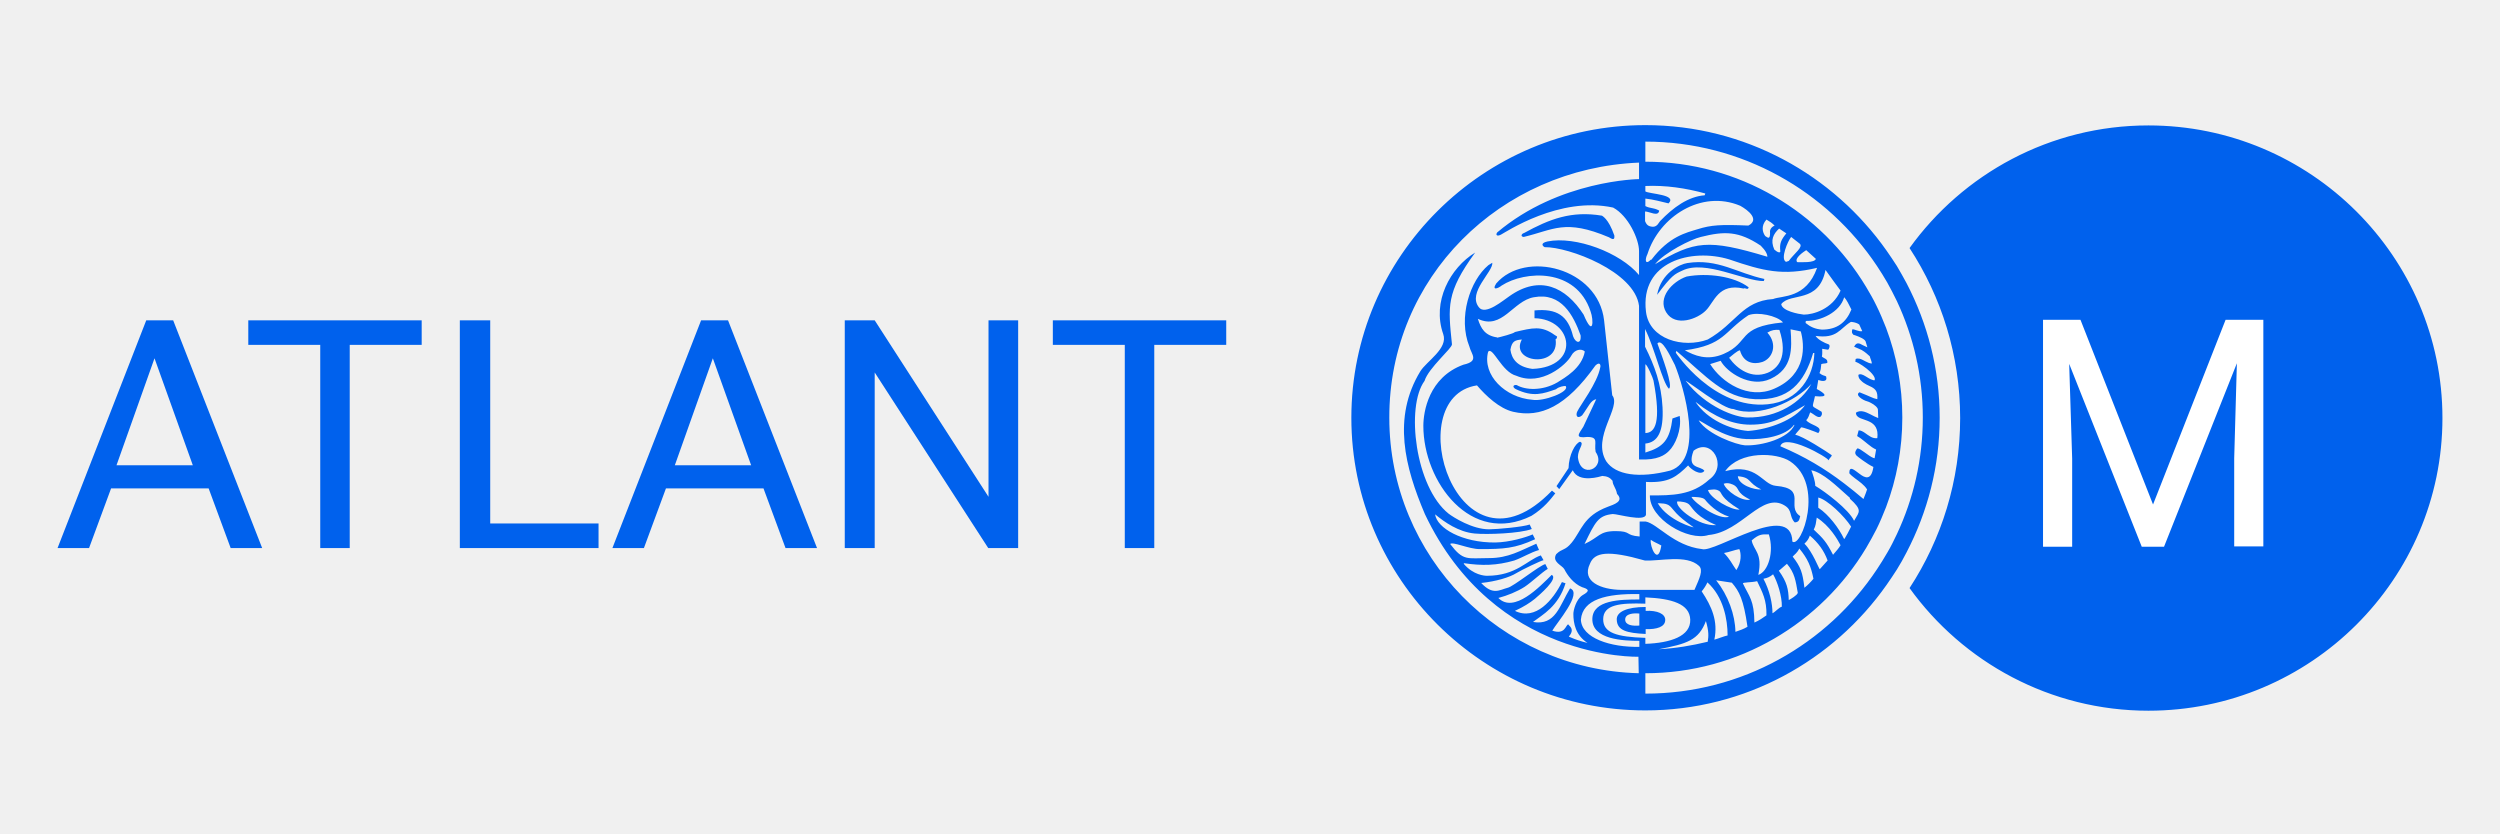
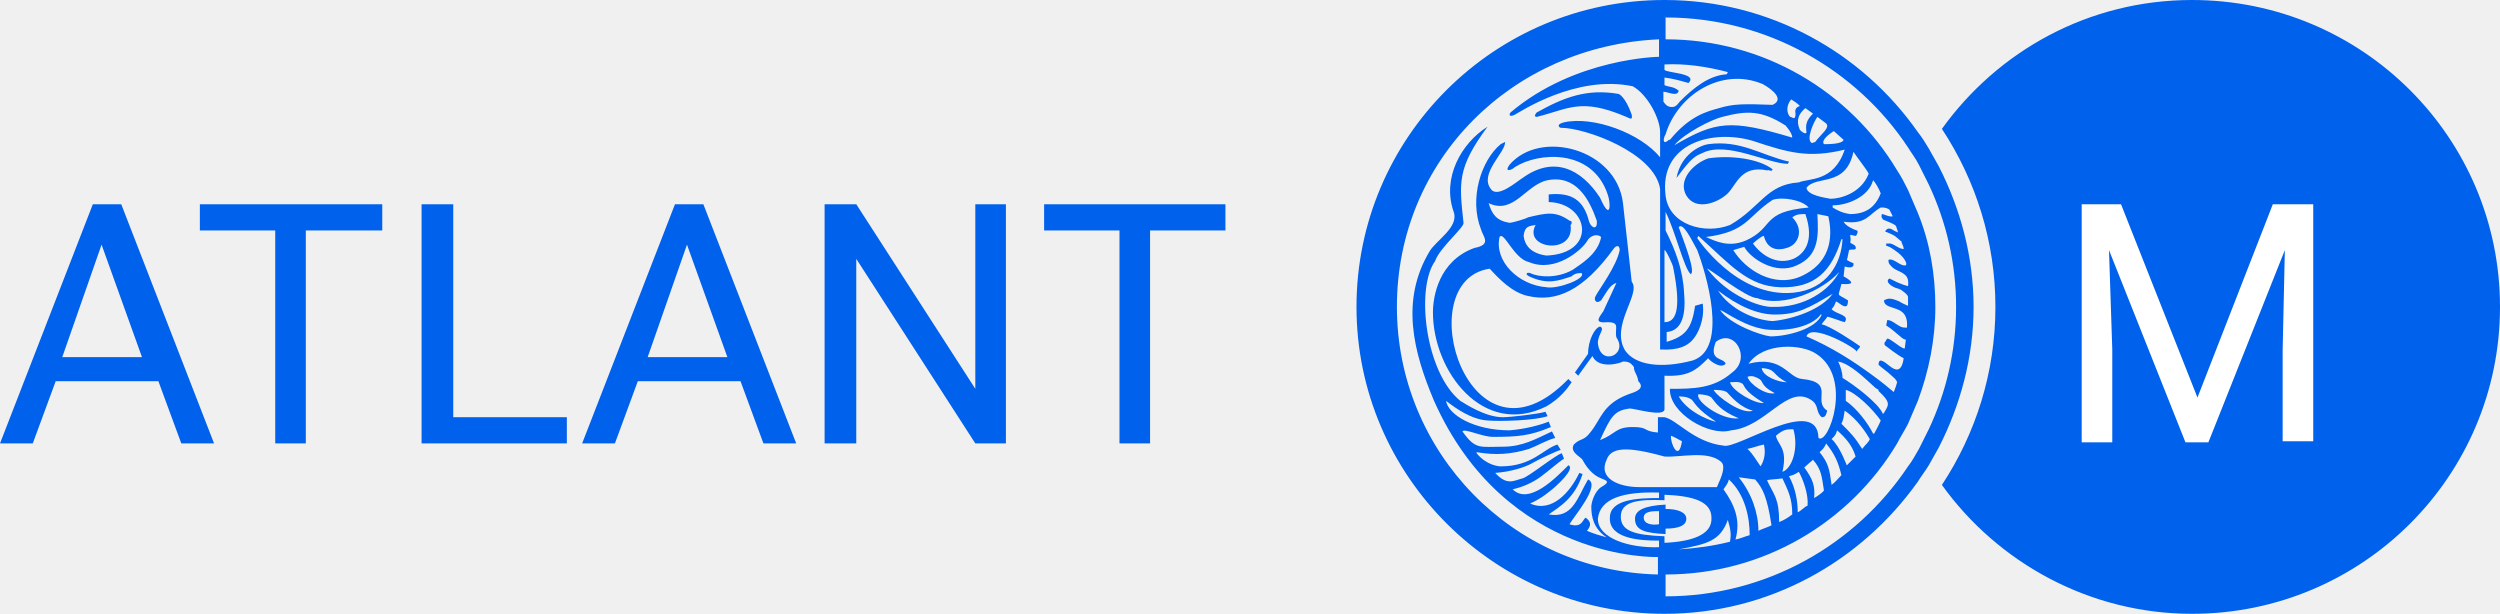
- <svg xmlns="http://www.w3.org/2000/svg" height="80" viewBox="0 0 999 333" version="1.1">
-   <g id="Logo-/-blue-/-horizontal" stroke="none" stroke-width="1" fill="none" fill-rule="evenodd">
-     <g id="logo-atlant" transform="translate(23, 50)" fill-rule="nonzero">
+ <svg xmlns="http://www.w3.org/2000/svg" version="1.1" id="Layer_1" x="0px" y="0px" viewBox="0 0 228.9 56.2" style="enable-background:new 0 0 228.9 56.2;" xml:space="preserve">
+   <style type="text/css">
+ 	.st0{fill:#0061ED;}
+ 	.st1{fill:#FFFFFF;}
+ </style>
+   <g id="Logo-_x2F_-blue-_x2F_-horizontal">
+     <g id="logo-atlant" transform="translate(23, 50)">
      <g id="Logo" transform="translate(517, 0)">
-         <path d="M134.219,55.115 C131.209,55.594 123.746,59.069 122.181,67.816 C128.08,59.908 129.163,59.548 132.293,58.111 C141.321,53.677 157.21,62.424 164.794,62.304 C164.914,61.945 165.035,61.825 165.035,61.465 C154.201,59.189 146.497,53.198 134.219,55.115 Z M133.978,60.507 C128.08,62.544 122.301,69.014 125.792,74.765 C129.524,80.876 138.432,77.401 141.682,74.046 C145.052,70.691 146.617,63.023 156.729,65.3 C157.451,64.82 158.414,66.138 158.775,64.82 C152.997,60.387 142.284,58.949 133.978,60.507 Z M221.852,63.143 C220.648,60.866 219.324,58.59 218,56.313 C216.676,54.276 215.352,52.24 213.907,50.203 C192.601,19.889 157.331,0 117.486,0 C52.724,0 0,52.479 0,116.94 C0,181.401 52.724,233.88 117.486,233.88 C157.331,233.88 192.601,213.991 213.907,183.677 C215.352,181.641 216.676,179.604 218,177.567 C219.324,175.41 220.648,173.134 221.852,170.737 C230.278,154.562 235.093,136.35 235.093,116.94 C235.093,97.53 230.278,79.318 221.852,63.143 Z M117.486,116.341 L117.486,116.341 L117.486,95.613 C118.088,95.373 120.616,101.244 120.737,102.083 C123.866,118.737 121.459,122.931 117.486,123.051 L117.486,116.341 L117.486,116.341 Z M114.838,219.023 C59.465,217.585 15.167,172.295 15.167,116.94 C15.047,60.866 59.465,17.253 114.959,14.977 L114.959,21.567 C114.959,21.567 83.059,21.926 58.262,42.894 C57.539,43.972 58.262,44.571 59.827,43.733 C61.512,42.894 83.179,28.276 104.606,32.949 C110.625,36.184 114.959,45.53 114.959,50.323 L114.959,59.908 C107.495,50.922 89.559,44.212 78.364,46.488 C75.114,47.207 76.679,48.525 77.281,48.765 C86.791,48.645 113.273,58.47 114.959,72.249 L114.959,133.594 C122.422,133.954 125.311,131.797 126.876,130.24 C129.404,127.843 132.052,121.853 131.209,116.221 L128.441,117.18 L128.32,117.18 C127.237,125.806 124.709,128.682 117.486,130.839 L117.486,127.244 C122.542,126.765 124.829,122.332 124.348,112.747 C123.866,103.521 121.218,96.212 117.366,88.544 L117.366,81.475 C121.098,88.783 124.348,102.922 126.876,105.318 C128.802,104.599 123.987,92.018 122.301,87.226 C124.107,85.069 127.357,92.138 129.283,95.853 C132.774,104.479 141.321,133.475 127.478,138.028 C114.959,141.263 105.569,139.825 101.838,134.313 C95.939,124.608 108.097,112.627 104.245,107.954 L100.995,78 C98.588,57.032 69.457,49.843 57.901,63.263 C55.975,66.258 58.623,65.3 60.067,64.101 C69.336,58.111 89.8,56.912 95.578,74.406 C96.902,77.88 96.782,85.189 92.809,75.724 C85.707,64.7 75.355,59.668 63.077,68.415 C61.03,69.733 53.447,76.323 50.919,72.728 C46.345,66.857 56.697,58.59 56.336,54.995 L54.771,55.954 C47.428,62.065 42.493,76.922 47.187,88.544 C47.909,91.539 51.28,94.295 44.78,95.733 C30.936,100.765 28.77,114.544 28.77,120.175 C28.77,142.581 47.789,168.221 71.985,156.12 C77.04,153.005 79.689,149.41 81.494,147.134 L80.17,146.055 C42.493,185.235 18.779,108.793 50.197,104 C53.808,108.194 59.104,113.226 64.642,114.544 C75.596,117.06 85.828,112.507 97.504,96.092 C99.31,94.295 99.791,95.972 99.43,96.931 C98.226,103.161 91.485,111.908 90.282,114.424 C89.559,115.862 90.161,117.659 92.208,115.982 C94.856,112.387 95.578,109.991 97.865,109.512 L92.689,120.535 C90.763,123.53 89.198,125.207 94.254,124.608 C99.069,124.608 96.902,127.005 97.625,130.599 C102.078,137.069 91.485,141.862 90.522,132.636 C90.522,129.401 93.291,127.124 91.365,126.525 C89.439,127.124 86.911,131.797 86.791,137.069 L81.976,144.258 L83.059,145.456 L88.476,137.908 C90.883,143.3 99.791,140.304 100.273,140.184 C102.199,140.304 103.282,140.783 104.366,142.101 C104.486,144.138 105.69,144.737 106.171,147.373 C109.06,150.369 104.967,151.567 102.44,152.525 C92.569,156.24 91.967,162.111 87.994,166.903 C85.346,170.138 84.263,169.06 81.855,171.456 C80.05,174.571 84.263,175.889 85.105,177.447 C86.309,179.843 88.717,183.198 92.208,184.636 C94.495,185.355 95.819,185.954 92.328,187.871 C89.8,189.548 88.717,193.862 88.717,195.3 C88.717,199.014 89.559,203.806 94.374,206.922 C91.485,206.203 89.68,205.604 86.911,204.406 C89.439,201.29 87.152,200.332 86.67,199.493 C85.587,199.733 85.467,203.806 80.29,202.009 C81.976,199.014 92.569,186.912 87.393,185.115 C83.179,192.065 81.615,200.092 72.586,198.535 C76.559,195.539 82.698,192.304 85.587,183.078 L84.142,182.599 C80.652,189.668 73.67,198.175 65.364,194.101 C68.975,192.424 71.383,190.866 73.309,189.309 C74.994,187.871 82.939,181.161 80.05,179.724 C75.355,184.396 65.003,195.3 58.743,188.949 C62.355,187.991 66.207,186.433 69.216,184.516 C72.105,182.599 76.198,178.645 78.485,177.327 L77.522,175.41 C75.235,175.889 64.762,184.396 62.475,184.876 C59.225,185.714 56.576,187.991 51.882,182.959 C57.78,182.359 63.318,180.682 65.966,179.005 C68.133,177.687 75.837,173.972 76.8,173.853 L75.716,171.935 C70.299,173.733 65.966,180.083 54.169,180.083 C53.326,180.083 48.752,179.843 44.9,175.29 L45.02,175.051 C52.243,176.129 58.141,176.009 65.123,173.972 C68.494,172.774 71.623,170.737 74.994,169.779 L73.911,167.263 C67.531,170.018 62.836,173.014 55.012,173.014 C46.224,173.014 44.78,174.332 39.483,167.382 C40.446,166.304 46.946,169.419 51.28,169.419 C60.91,169.419 65.364,169.18 73.429,165.465 L72.466,163.548 C69.697,164.747 63.318,166.664 57.539,166.783 C44.298,166.903 34.187,161.032 33.464,155.521 C37.196,158.636 42.854,162.59 49.234,163.189 C54.169,163.668 67.41,163.189 72.105,161.392 L71.262,159.594 C68.734,160.553 58.141,161.512 55.012,161.512 C48.271,161.512 40.807,156.719 38.881,155.281 C25.52,144.618 21.668,112.507 29.251,102.203 C30.816,97.051 40.326,89.143 40.205,87.585 C38.641,72.369 37.798,66.977 49.474,50.922 C39.483,57.032 32.14,70.571 36.715,83.512 C38.761,89.263 30.094,94.295 27.566,98.369 C16.251,116.94 21.427,136.71 29.372,155.401 C57.178,214.23 114.718,212.433 114.718,212.433 L114.838,219.023 Z M117.486,32.35 L117.486,29.355 C120.857,29.714 123.626,30.553 126.755,31.272 C130.367,27.677 119.051,27.558 117.486,26.479 L117.486,24.323 C125.552,23.963 133.617,25.161 141.441,27.318 L141.2,28.037 C134.58,28.516 128.561,32.949 123.385,38.341 C122.903,38.82 122.301,40.618 120.496,40.618 C118.69,40.498 117.968,39.899 117.366,38.341 L117.366,34.507 C119.172,34.507 122.663,36.783 123.024,34.147 C120.496,32.829 119.653,33.429 117.486,32.35 Z M200.546,83.751 C201.388,83.991 203.916,84.829 204.999,85.788 C205.24,86.028 205.361,86.147 205.481,86.387 L206.203,88.783 C205.601,88.544 204.999,88.184 204.398,87.945 C202.953,87.106 201.87,86.627 200.907,88.544 C202.11,89.023 203.073,89.502 203.916,89.862 C205.601,90.82 206.444,91.779 207.166,92.378 C207.287,93.097 207.888,94.175 208.009,95.253 C206.324,95.253 204.638,93.696 203.073,93.336 C202.472,93.217 201.99,93.217 201.509,93.456 L201.509,93.576 L201.388,94.535 C201.749,94.654 202.231,94.894 202.712,95.134 C204.638,96.212 207.407,98.249 208.611,100.046 C209.092,100.765 209.333,101.364 209.092,101.963 C208.851,101.963 208.611,101.963 208.37,101.843 C206.324,101.364 204.036,98.728 202.592,99.806 C202.592,101.005 203.194,101.604 203.555,101.963 C204.999,103.521 206.685,104 208.009,104.719 C209.453,105.558 210.416,106.516 210.176,109.512 C209.092,109.272 208.37,109.032 207.648,108.673 C206.564,108.194 205.481,107.714 203.073,106.756 C201.027,107.834 204.518,109.991 206.083,110.35 C206.564,110.47 207.046,110.71 207.527,110.949 C208.972,111.668 210.416,112.866 210.416,113.705 L210.537,117.06 C209.574,116.7 208.37,116.101 207.287,115.502 C205.361,114.544 203.435,113.705 201.629,114.903 C201.629,117.3 204.759,117.3 207.287,118.618 C209.092,119.576 210.657,121.253 210.176,125.088 C209.213,125.207 208.37,124.968 207.648,124.608 C205.842,123.65 204.398,121.972 202.712,121.972 L202.11,124.249 C204.036,125.327 205.962,127.244 208.009,128.682 C208.611,129.041 209.092,129.401 209.694,129.641 L209.092,133.115 C208.972,133.115 208.731,132.995 208.611,132.995 C206.685,132.276 203.435,129.161 202.231,129.161 C201.87,129.521 201.629,129.88 201.509,130.24 C201.268,130.839 201.268,131.318 201.749,131.917 C201.749,131.917 201.749,132.037 201.87,132.037 C201.87,132.157 206.203,135.512 208.611,136.59 C207.768,142.221 205.24,141.023 203.073,139.346 C200.907,137.788 198.981,135.871 198.981,139.106 C200.184,140.544 202.231,141.742 203.916,143.18 C204.759,143.899 205.481,144.618 206.083,145.576 C205.722,146.654 205.481,147.373 205.12,148.212 C204.999,148.571 204.759,149.051 204.638,149.41 C202.11,147.253 199.462,145.097 196.934,143.18 C189.11,137.189 181.045,132.396 171.415,128.323 C172.98,122.811 190.675,132.876 190.675,133.954 C191.156,132.876 191.758,132.756 191.999,131.917 C190.193,130.599 180.202,124.129 177.433,123.77 C177.313,123.41 179.48,121.373 179.721,120.774 C180.443,120.654 185.86,122.691 186.582,123.051 C188.869,120.295 183.332,120.055 181.767,117.899 C182.61,117.06 182.85,116.101 183.332,114.783 C184.656,115.263 186.341,117.3 187.545,116.461 C188.147,115.742 188.147,115.263 187.906,114.544 C183.452,111.668 184.174,113.585 185.258,108.313 C191.277,108.912 189.11,107.115 185.98,105.438 L186.582,101.843 C187.906,102.323 190.434,102.802 189.712,100.406 C188.749,99.926 188.388,100.166 187.064,99.088 C187.545,98.009 187.665,97.051 187.786,95.493 C188.749,95.134 189.351,95.373 190.193,95.014 C190.434,93.336 188.99,93.336 188.027,92.498 C188.267,91.419 188.147,90.581 188.147,89.382 L190.434,89.742 C190.916,89.742 191.517,87.825 190.675,87.585 C189.23,87.106 186.462,85.788 185.499,84.23 C194.166,85.429 195.129,81.355 199.462,78.719 C199.583,78.599 199.944,78.599 200.425,78.719 C201.268,78.839 202.351,79.198 202.953,79.677 L204.157,82.313 C202.953,82.673 201.027,81.475 200.184,81.594 C199.703,83.392 200.546,83.392 200.546,83.751 Z M139.997,186.313 C140.96,185.115 141.682,184.037 142.284,182.719 C148.664,188.47 150.349,197.456 150.349,203.926 C148.664,204.286 146.858,205.124 145.052,205.604 C146.617,198.175 143.969,192.304 139.997,186.313 Z M117.486,188.71 C128.2,189.189 135.182,191.346 135.422,197.576 C135.663,204.286 127.478,206.922 117.486,207.281 L117.486,204.885 C105.93,204.525 100.634,202.848 100.634,197.456 C100.634,191.585 107.375,190.866 117.486,191.226 L117.486,188.71 Z M136.747,130.12 C143.969,124.608 150.59,136.23 143.006,141.622 C136.024,147.972 128.2,147.972 119.292,147.972 C119.051,157.198 134.459,166.424 142.765,163.788 C156.007,162.59 164.072,146.295 173.22,152.046 C176.35,153.963 174.906,156.479 177.193,158.756 C178.998,158.636 178.998,157.558 179.359,156.24 C173.461,152.406 182.489,145.217 169.609,144.138 C164.192,143.659 162.146,134.912 149.386,138.267 C155.284,130 169.97,130.839 175.267,134.313 C189.23,143.539 179.841,169.18 176.23,166.424 C175.869,149.889 145.173,171.097 140.117,169.419 C128.802,168.101 122.301,159.235 117.607,158.396 L115.199,158.396 L115.199,164.387 C109.181,163.908 112.07,162.23 105.569,162.23 C98.949,162.23 99.189,164.627 93.171,167.382 C97.504,158.396 98.708,156 104.486,155.401 C106.532,155.401 117.246,158.636 117.727,155.641 L117.727,142.581 C126.996,143.06 130.006,140.424 134.58,135.991 C135.543,137.429 139.515,140.304 141.08,138.147 C139.636,135.991 133.858,137.668 136.747,130.12 Z M175.507,81.594 L179.6,82.433 C181.045,87.705 182.248,99.567 169.007,105.318 C158.655,109.871 147.941,102.802 143.367,95.493 L147.58,94.175 C149.988,98.728 159.498,105.198 167.563,101.364 C176.35,97.29 176.109,89.382 175.507,81.594 Z M166.239,82.912 C168.044,81.834 169.248,81.714 171.054,81.834 C174.665,92.857 170.331,97.29 166.359,98.968 C159.979,101.484 154.321,97.65 150.951,92.977 C151.914,92.258 154.201,90.101 155.284,89.982 C156.609,94.774 160.461,95.853 164.192,94.654 C168.405,93.217 170.452,87.585 166.239,82.912 Z M148.784,91.419 C142.163,94.295 136.987,92.018 133.256,89.982 C149.145,87.825 148.664,82.673 158.655,75.963 C162.266,74.525 170.091,76.083 172.498,78.839 C153.84,80.636 159.498,86.747 148.784,91.419 Z M161.303,109.512 C174.665,110.111 180.924,103.161 184.536,91.06 L185.017,91.06 C184.776,100.046 178.998,110.35 166.359,111.548 C144.812,113.705 129.644,90.94 129.644,90.94 L129.885,90.221 C142.284,100.765 148.904,108.912 161.303,109.512 Z M152.756,113.465 C162.748,117.18 177.795,110.35 183.813,103.401 C179.961,110.59 170.331,117.06 158.173,116.82 C153.719,116.82 141.682,112.747 133.617,102.203 C134.219,102.083 148.543,113.585 152.756,113.465 Z M159.377,149.65 C156.007,150.488 149.747,146.175 148.784,143.3 C149.988,142.94 150.83,142.94 152.516,143.659 C155.525,145.097 153.238,146.654 159.377,149.65 Z M154.442,140.304 C160.099,140.783 158.173,142.94 163.831,145.576 C160.942,145.816 154.682,143.779 154.442,140.304 Z M130.246,150.369 C131.811,150.369 134.219,150.608 135.182,151.806 C136.747,153.724 138.432,156.719 145.775,159.834 C138.913,160.433 129.163,152.765 130.246,150.369 Z M136.747,160.673 C137.228,161.032 126.755,158.276 122.422,151.088 C123.746,151.207 125.913,150.968 127.357,152.286 C128.922,153.724 129.404,155.641 136.747,160.673 Z M135.904,148.571 C137.108,148.571 140.478,148.571 141.321,149.65 C142.404,151.088 146.015,154.922 150.951,156.479 C147.099,158.037 137.228,151.207 135.904,148.571 Z M142.525,145.816 C144.089,145.696 145.414,145.217 146.978,146.175 C148.303,147.014 147.099,148.691 155.164,153.604 C152.034,154.083 143.247,149.051 142.525,145.816 Z M138.793,118.018 C139.876,118.018 148.664,125.088 157.812,125.447 C165.035,125.806 173.702,124.129 176.832,119.816 L177.072,119.816 C174.785,125.088 164.313,128.203 157.331,127.963 C153.84,127.724 142.404,123.65 138.793,118.018 Z M158.535,122.212 C151.312,121.613 142.284,117.659 137.589,110.71 L137.71,110.71 C145.173,116.7 152.516,119.696 159.377,119.696 C167.924,119.696 172.137,117.18 181.285,111.908 C177.193,117.779 166.961,121.613 158.535,122.212 Z M159.979,165.945 C162.748,163.548 163.951,163.429 166.84,163.548 C169.007,170.498 166.6,178.406 162.627,179.724 C164.433,170.857 160.701,170.018 159.979,165.945 Z M153.84,177.806 C151.914,175.051 151.432,173.613 148.904,170.977 C151.071,170.618 152.997,169.779 155.044,169.419 C155.766,171.097 156.007,174.571 153.84,177.806 Z M123.866,167.982 C122.542,176.369 119.172,168.221 119.653,165.705 C120.977,166.664 122.422,167.143 123.866,167.982 Z M95.337,175.29 C97.143,170.618 102.56,169.779 117.246,173.972 C123.264,174.332 133.858,171.456 138.913,176.129 C140.719,177.806 139.154,181.041 137.108,185.714 L107.736,185.714 C99.912,185.594 91.846,182.479 95.337,175.29 Z M141.682,198.175 C142.886,202.369 142.765,204.166 142.404,206.442 C135.904,208 129.644,209.078 122.783,209.438 C134.098,207.281 138.793,205.843 141.682,198.175 Z M145.775,181.88 L152.034,182.839 C155.044,186.313 156.729,189.548 158.294,200.452 C156.729,201.41 155.164,201.889 153.479,202.488 C153.358,195.659 150.59,187.991 145.775,181.88 Z M156.488,183.198 C156.247,182.599 159.738,182.839 162.146,182.24 C164.313,186.793 165.998,189.788 165.877,195.899 C164.313,196.977 162.988,197.935 161.062,198.774 C160.942,189.788 159.016,188.47 156.488,183.198 Z M164.674,181.281 C166.359,180.922 167.202,180.562 168.526,179.484 C170.211,182.359 172.137,188.23 172.017,192.424 C170.813,192.783 169.489,194.461 168.285,195.06 C168.285,191.226 167.202,186.074 164.674,181.281 Z M170.813,178.046 C171.415,177.687 173.943,175.29 174.063,175.29 C177.193,179.005 177.554,182.12 178.396,186.912 C178.156,187.871 175.507,189.429 174.785,189.788 C174.665,185.355 174.063,182.599 170.813,178.046 Z M176.35,172.415 C177.193,171.456 178.156,170.977 178.998,169.18 C182.369,173.253 183.693,176.369 184.656,181.281 C183.452,182.719 182.369,183.797 181.045,184.876 C180.322,178.765 179.6,176.608 176.35,172.415 Z M181.045,167.263 C182.248,166.065 182.61,165.585 183.211,164.028 C186.582,166.903 188.869,170.018 190.314,173.972 L187.184,177.447 C186.943,177.567 184.295,170.378 181.045,167.263 Z M184.776,161.631 C185.619,159.954 185.619,159.115 185.98,156.839 C191.156,160.074 194.286,165.585 195.49,167.862 C194.888,168.94 193.925,170.018 192.48,171.696 C189.832,166.544 188.628,165.226 184.776,161.631 Z M186.582,152.885 L186.582,148.811 C190.193,149.65 196.934,156.12 199.703,160.433 C198.74,162.35 198.018,163.788 197.055,165.346 L196.814,165.226 C194.888,161.152 190.795,155.641 186.582,152.885 Z M185.378,144.138 C185.378,142.221 184.415,139.585 183.813,137.908 C188.508,138.866 193.925,144.258 198.138,147.972 C198.499,148.332 198.86,148.571 199.221,148.931 L199.221,149.29 C204.277,153.843 202.953,154.562 201.147,157.677 C201.027,157.797 200.907,158.037 200.907,158.157 C198.86,153.604 189.23,146.415 185.378,144.138 Z M188.027,81.714 C185.258,81.475 183.452,80.636 181.526,79.078 C181.526,78.719 181.526,78.479 181.647,78.24 C187.545,78.359 195.249,74.765 196.934,68.774 C197.897,69.733 198.86,71.77 199.823,73.687 C197.657,78.959 194.045,81.714 188.027,81.714 Z M180.804,75.724 C178.637,75.484 172.137,74.286 171.776,71.53 C175.507,66.737 186.823,71.41 189.471,57.871 C191.277,60.387 194.286,64.581 195.49,66.138 C192.24,73.567 184.536,75.724 180.804,75.724 Z M168.526,69.493 C156.127,70.332 153.84,79.198 142.404,85.668 C132.654,89.263 119.051,85.668 117.727,74.525 C115.32,54.516 135.784,49.005 151.071,53.677 C164.674,58.35 172.378,60.267 186.1,57.032 C181.767,69.373 172.137,68.055 168.526,69.493 Z M178.156,54.756 C176.832,53.198 180.804,50.562 181.767,49.963 L185.619,53.438 C185.137,55.115 179.6,54.756 178.156,54.756 Z M174.785,54.276 L173.702,54.636 C171.294,53.558 174.424,46.249 175.748,44.691 L179.119,47.327 C180.804,48.645 176.952,51.281 174.785,54.276 Z M171.415,50.442 C171.415,51.161 170.331,50.922 169.007,49.724 C167.322,45.889 168.646,43.493 170.933,41.336 L173.822,43.253 C171.655,45.889 171.054,47.327 171.415,50.442 Z M167.322,43.134 C167.322,46.249 165.998,44.571 165.396,44.332 C164.313,42.894 163.59,40.258 165.877,37.742 C167.322,38.581 168.044,39.06 169.128,40.138 C167.803,40.737 167.081,41.816 167.322,43.134 Z M166.239,52.599 C142.404,45.41 137.108,46.249 121.338,55.594 C125.07,50.922 135.904,45.53 139.636,44.691 C149.145,42.295 154.803,42.295 163.59,48.166 C165.637,50.203 166.239,51.641 166.239,52.599 Z M158.655,40.138 C147.701,39.659 143.728,39.899 138.432,41.576 C133.737,43.014 126.996,44.452 119.894,53.797 L119.653,53.797 C117.366,56.074 117.246,53.677 118.329,51.521 C123.024,36.664 139.756,25.641 155.405,32.23 C158.655,34.028 163.229,37.742 158.655,40.138 Z M65.605,105.438 C72.707,108.912 76.8,107.235 81.735,105.558 C83.059,104.479 84.744,104.24 85.587,104.24 C87.633,106.516 76.559,110.59 72.346,109.751 C61.512,108.912 52.243,99.926 54.65,90.581 C56.456,88.184 60.067,98.728 65.966,100.166 C75.957,104.479 85.948,95.733 87.874,92.138 C89.198,89.622 91.967,89.143 93.291,90.461 C92.087,97.171 85.346,100.885 82.337,102.802 C76.318,106.276 69.577,105.917 66.086,103.88 C64.762,103.641 64.16,104.599 65.605,105.438 Z M73.188,77.161 C88.717,77.521 91.726,96.691 72.346,97.41 C66.086,96.571 64.04,93.217 63.558,89.742 C64.16,86.147 65.605,85.908 68.133,85.668 C63.077,95.014 83.3,97.41 81.615,85.548 C82.216,85.309 82.096,84.949 82.216,84.47 C82.216,84.47 81.615,84.111 81.253,83.871 C75.957,80.037 72.466,80.995 65.364,82.673 C65.003,83.272 59.465,84.71 58.262,84.949 L58.262,84.829 C53.447,84.111 51.761,81.355 50.558,77.401 C60.308,82.074 64.521,70.212 72.948,68.774 C83.902,66.737 88.717,75.963 91.606,83.991 C91.967,87.705 89.559,87.106 88.596,84.35 C86.55,76.083 82.096,73.207 73.188,74.046 L73.188,77.161 Z M115.079,208.479 C103.643,208.719 91.967,205.005 91.726,197.576 C92.448,189.548 101.717,187.152 115.079,187.392 L115.079,189.548 C107.255,189.548 96.541,189.788 96.3,197.217 C96.06,205.604 108.819,206.083 115.079,206.083 L115.079,208.479 Z M218,163.429 C216.796,165.945 215.592,168.461 214.148,170.857 C212.824,173.134 211.5,175.29 210.055,177.447 C190.193,207.401 156.127,227.171 117.486,227.171 L117.486,222.498 L117.486,222.498 L117.486,219.023 C154.923,219.023 187.786,198.894 205.722,168.94 C207.166,166.544 208.49,164.028 209.814,161.512 C211.259,158.636 212.463,155.641 213.666,152.645 C217.88,141.502 220.167,129.401 220.167,116.82 C220.167,104.24 217.88,92.138 213.666,80.995 C212.463,78 211.259,75.005 209.814,72.129 C208.611,69.613 207.166,67.097 205.722,64.7 C187.786,34.747 154.923,14.618 117.486,14.618 L117.486,11.382 L117.486,11.382 L117.486,6.59 C156.127,6.59 190.193,26.479 210.055,56.313 C211.5,58.47 212.824,60.627 214.148,62.903 C215.472,65.3 216.796,67.816 218,70.332 C224.621,84.47 228.352,100.286 228.352,116.82 C228.352,133.594 224.621,149.29 218,163.429 Z M318.514,0.12 C279.151,0.12 244.362,19.53 223.056,49.124 C235.816,68.654 243.279,92.018 243.279,117.06 C243.279,142.101 235.816,165.465 223.056,184.995 C244.362,214.59 279.271,234 318.514,234 C383.276,234 436,181.521 436,117.06 C436,52.599 383.276,0.12 318.514,0.12 Z M68.855,44.691 C80.892,41.816 85.346,37.382 102.921,44.811 C104.004,45.41 105.329,46.369 105.088,44.092 C102.68,37.143 100.152,36.304 100.152,36.184 C87.994,34.147 79.207,37.502 68.975,43.134 C68.253,43.253 67.29,44.452 68.855,44.691 Z M106.051,197.576 C106.171,202.009 110.144,202.968 117.607,203.327 L117.607,201.41 C121.94,201.53 125.431,200.571 125.431,197.696 C125.431,195.3 122.301,193.862 117.607,194.101 L117.607,192.544 C109.903,192.544 105.93,194.581 106.051,197.576 Z M115.079,199.972 C112.431,200.212 109.421,199.853 109.421,197.576 C109.421,195.18 112.792,194.94 115.079,195.18 L115.079,199.972 Z" id="Shape" fill="#0061ED" />
-         <polygon id="Path" fill="#FFFFFF" points="291.363 77.801 320.353 151.597 349.342 77.801 364.431 77.801 364.431 168.347 352.788 168.347 352.788 133.148 353.857 95.157 324.749 168.468 315.838 168.468 286.848 95.4 288.036 133.269 288.036 168.468 276.393 168.468 276.393 77.801" />
+         <path id="Shape" class="st0" d="M-383.6-36.8c-0.7,0.1-2.5,0.9-2.9,3.1c1.4-1.9,1.7-2,2.4-2.3c2.2-1.1,6,1,7.8,1     c0-0.1,0.1-0.1,0.1-0.2C-378.8-35.8-380.6-37.2-383.6-36.8z M-383.6-35.5c-1.4,0.5-2.8,2-2,3.4c0.9,1.5,3,0.6,3.8-0.2     c0.8-0.8,1.2-2.6,3.6-2.1c0.2-0.1,0.4,0.2,0.5-0.1C-379-35.5-381.6-35.8-383.6-35.5z M-362.5-34.8c-0.3-0.5-0.6-1.1-0.9-1.6     c-0.3-0.5-0.6-1-1-1.5C-369.5-45.2-378-50-387.6-50c-15.6,0-28.2,12.6-28.2,28.1s12.7,28.1,28.2,28.1c9.6,0,18-4.8,23.2-12.1     c0.3-0.5,0.7-1,1-1.5c0.3-0.5,0.6-1.1,0.9-1.6c2-3.9,3.2-8.3,3.2-12.9S-360.5-30.9-362.5-34.8z M-387.6-22.1L-387.6-22.1v-5     c0.1-0.1,0.8,1.4,0.8,1.6c0.8,4,0.2,5-0.8,5V-22.1L-387.6-22.1z M-388.2,2.6c-13.3-0.3-23.9-11.2-23.9-24.5     c0-13.5,10.6-23.9,24-24.5v1.6c0,0-7.7,0.1-13.6,5.1c-0.2,0.3,0,0.4,0.4,0.2c0.4-0.2,5.6-3.7,10.8-2.6c1.4,0.8,2.5,3,2.5,4.2v2.3     c-1.8-2.2-6.1-3.8-8.8-3.2c-0.8,0.2-0.4,0.5-0.3,0.5c2.3,0,8.6,2.3,9.1,5.6v14.7c1.8,0.1,2.5-0.4,2.9-0.8c0.6-0.6,1.2-2,1-3.4     l-0.7,0.2h0c-0.3,2.1-0.9,2.8-2.6,3.3v-0.9c1.2-0.1,1.8-1.2,1.6-3.5c-0.1-2.2-0.8-4-1.7-5.8v-1.7c0.9,1.8,1.7,5.2,2.3,5.7     c0.5-0.2-0.7-3.2-1.1-4.3c0.4-0.5,1.2,1.2,1.7,2.1c0.8,2.1,2.9,9-0.4,10.1c-3,0.8-5.3,0.4-6.2-0.9c-1.4-2.3,1.5-5.2,0.6-6.3     l-0.8-7.2c-0.6-5-7.6-6.8-10.4-3.5c-0.5,0.7,0.2,0.5,0.5,0.2c2.2-1.4,7.1-1.7,8.5,2.5c0.3,0.8,0.3,2.6-0.7,0.3     c-1.7-2.6-4.2-3.9-7.1-1.8c-0.5,0.3-2.3,1.9-2.9,1c-1.1-1.4,1.4-3.4,1.3-4.3l-0.4,0.2c-1.8,1.5-2.9,5-1.8,7.8     c0.2,0.7,1,1.4-0.6,1.7c-3.3,1.2-3.8,4.5-3.8,5.9c0,5.4,4.6,11.5,10.4,8.6c1.2-0.7,1.9-1.6,2.3-2.2l-0.3-0.3     c-9.1,9.4-14.7-9-7.2-10.1c0.9,1,2.1,2.2,3.5,2.5c2.6,0.6,5.1-0.5,7.9-4.4c0.4-0.4,0.5,0,0.5,0.2c-0.3,1.5-1.9,3.6-2.2,4.2     c-0.2,0.3,0,0.8,0.5,0.4c0.6-0.9,0.8-1.4,1.4-1.6l-1.2,2.6c-0.5,0.7-0.8,1.1,0.4,1c1.2,0,0.6,0.6,0.8,1.4     c1.1,1.6-1.5,2.7-1.7,0.5c0-0.8,0.7-1.3,0.2-1.5c-0.5,0.1-1.1,1.3-1.1,2.5l-1.2,1.7l0.3,0.3l1.3-1.8c0.6,1.3,2.7,0.6,2.8,0.5     c0.5,0,0.7,0.1,1,0.5c0,0.5,0.3,0.6,0.4,1.3c0.7,0.7-0.3,1-0.9,1.2c-2.4,0.9-2.5,2.3-3.5,3.5c-0.6,0.8-0.9,0.5-1.5,1.1     c-0.4,0.7,0.6,1.1,0.8,1.4c0.3,0.6,0.9,1.4,1.7,1.7c0.5,0.2,0.9,0.3,0,0.8c-0.6,0.4-0.9,1.4-0.9,1.8c0,0.9,0.2,2,1.4,2.8     c-0.7-0.2-1.1-0.3-1.8-0.6c0.6-0.7,0.1-1-0.1-1.2c-0.3,0.1-0.3,1-1.5,0.6c0.4-0.7,2.9-3.6,1.7-4.1c-1,1.7-1.4,3.6-3.6,3.2     c1-0.7,2.4-1.5,3.1-3.7l-0.3-0.1c-0.8,1.7-2.5,3.7-4.5,2.8c0.9-0.4,1.4-0.8,1.9-1.2c0.4-0.3,2.3-2,1.6-2.3     c-1.1,1.1-3.6,3.7-5.1,2.2c0.9-0.2,1.8-0.6,2.5-1.1c0.7-0.5,1.7-1.4,2.2-1.7l-0.2-0.5c-0.5,0.1-3.1,2.2-3.6,2.3     c-0.8,0.2-1.4,0.7-2.5-0.5c1.4-0.1,2.7-0.5,3.4-0.9c0.5-0.3,2.4-1.2,2.6-1.2l-0.3-0.5c-1.3,0.4-2.3,2-5.2,2     c-0.2,0-1.3-0.1-2.2-1.2l0-0.1c1.7,0.3,3.2,0.2,4.8-0.3c0.8-0.3,1.6-0.8,2.4-1l-0.3-0.6c-1.5,0.7-2.7,1.4-4.5,1.4     c-2.1,0-2.5,0.3-3.7-1.4c0.2-0.3,1.8,0.5,2.8,0.5c2.3,0,3.4-0.1,5.3-0.9l-0.2-0.5c-0.7,0.3-2.2,0.7-3.6,0.8     c-3.2,0-5.6-1.4-5.8-2.7c0.9,0.7,2.3,1.7,3.8,1.8c1.2,0.1,4.4,0,5.5-0.4l-0.2-0.4c-0.6,0.2-3.2,0.5-3.9,0.5     c-1.6,0-3.4-1.2-3.9-1.5c-3.2-2.6-4.1-10.3-2.3-12.8c0.4-1.2,2.7-3.1,2.6-3.5c-0.4-3.7-0.6-5,2.2-8.8c-2.4,1.5-4.2,4.7-3.1,7.8     c0.5,1.4-1.6,2.6-2.2,3.6c-2.7,4.5-1.5,9.2,0.4,13.7C-402.1,1.5-388.2,1-388.2,1L-388.2,2.6z M-387.6-42.2v-0.7     c0.8,0.1,1.5,0.3,2.2,0.5c0.9-0.9-1.9-0.9-2.2-1.2v-0.5c1.9-0.1,3.9,0.2,5.8,0.7l-0.1,0.2c-1.6,0.1-3,1.2-4.3,2.5     c-0.1,0.1-0.3,0.5-0.7,0.5c-0.4,0-0.6-0.2-0.8-0.5v-0.9c0.4,0,1.3,0.5,1.4-0.1C-386.8-42.1-387.1-42-387.6-42.2z M-367.6-29.9     c0.2,0.1,0.8,0.3,1.1,0.5c0.1,0.1,0.1,0.1,0.1,0.1l0.2,0.6c-0.1-0.1-0.3-0.1-0.4-0.2c-0.3-0.2-0.6-0.3-0.8,0.1     c0.3,0.1,0.5,0.2,0.7,0.3c0.4,0.2,0.6,0.5,0.8,0.6c0,0.2,0.2,0.4,0.2,0.7c-0.4,0-0.8-0.4-1.2-0.5c-0.1,0-0.3,0-0.4,0v0l0,0.2     c0.1,0,0.2,0.1,0.3,0.1c0.5,0.3,1.1,0.7,1.4,1.2c0.1,0.2,0.2,0.3,0.1,0.5c-0.1,0-0.1,0-0.2,0c-0.5-0.1-1-0.7-1.4-0.5     c0,0.3,0.1,0.4,0.2,0.5c0.3,0.4,0.8,0.5,1.1,0.7c0.3,0.2,0.6,0.4,0.5,1.2c-0.3-0.1-0.4-0.1-0.6-0.2c-0.3-0.1-0.5-0.2-1.1-0.5     c-0.5,0.3,0.3,0.8,0.7,0.9c0.1,0,0.2,0.1,0.3,0.1c0.3,0.2,0.7,0.5,0.7,0.7l0,0.8c-0.2-0.1-0.5-0.2-0.8-0.4     c-0.5-0.2-0.9-0.4-1.4-0.1c0,0.6,0.8,0.6,1.4,0.9c0.4,0.2,0.8,0.6,0.7,1.6c-0.2,0-0.4,0-0.6-0.1c-0.4-0.2-0.8-0.6-1.2-0.6     l-0.1,0.5c0.5,0.3,0.9,0.7,1.4,1.1c0.1,0.1,0.3,0.2,0.4,0.2l-0.1,0.8c0,0-0.1,0-0.1,0c-0.5-0.2-1.2-0.9-1.5-0.9     c-0.1,0.1-0.1,0.2-0.2,0.3c-0.1,0.1-0.1,0.3,0.1,0.4c0,0,0,0,0,0c0,0,1,0.8,1.6,1.1c-0.2,1.4-0.8,1.1-1.3,0.7     c-0.5-0.4-1-0.8-1-0.1c0.3,0.3,0.8,0.6,1.2,1c0.2,0.2,0.4,0.3,0.5,0.6c-0.1,0.3-0.1,0.4-0.2,0.6c0,0.1-0.1,0.2-0.1,0.3     c-0.6-0.5-1.2-1-1.9-1.5c-1.9-1.4-3.8-2.6-6.1-3.6c0.4-1.3,4.6,1.1,4.6,1.4c0.1-0.3,0.3-0.3,0.3-0.5c-0.4-0.3-2.8-1.9-3.5-2     c0-0.1,0.5-0.6,0.5-0.7c0.2,0,1.5,0.5,1.6,0.5c0.5-0.7-0.8-0.7-1.2-1.2c0.2-0.2,0.3-0.4,0.4-0.7c0.3,0.1,0.7,0.6,1,0.4     c0.1-0.2,0.1-0.3,0.1-0.5c-1.1-0.7-0.9-0.2-0.6-1.5c1.4,0.1,0.9-0.3,0.2-0.7l0.1-0.9c0.3,0.1,0.9,0.2,0.8-0.3     c-0.2-0.1-0.3-0.1-0.6-0.3c0.1-0.3,0.1-0.5,0.2-0.9c0.2-0.1,0.4,0,0.6-0.1c0.1-0.4-0.3-0.4-0.5-0.6c0.1-0.3,0-0.5,0-0.7l0.5,0.1     c0.1,0,0.3-0.5,0.1-0.5c-0.3-0.1-1-0.4-1.2-0.8c2.1,0.3,2.3-0.7,3.4-1.3c0,0,0.1,0,0.2,0c0.2,0,0.5,0.1,0.6,0.2l0.3,0.6     c-0.3,0.1-0.8-0.2-1-0.2C-367.8-30-367.6-30-367.6-29.9z M-382.2-5.2c0.2-0.3,0.4-0.5,0.5-0.9c1.5,1.4,1.9,3.5,1.9,5.1     c-0.4,0.1-0.8,0.3-1.3,0.4C-380.6-2.4-381.2-3.8-382.2-5.2z M-387.6-4.7c2.6,0.1,4.3,0.6,4.3,2.1c0.1,1.6-1.9,2.2-4.3,2.3v-0.6     c-2.8-0.1-4-0.5-4-1.8c0-1.4,1.6-1.6,4-1.5V-4.7z M-382.9-18.7c1.7-1.3,3.3,1.5,1.5,2.8c-1.7,1.5-3.6,1.5-5.7,1.5     c-0.1,2.2,3.6,4.4,5.6,3.8c3.2-0.3,5.1-4.2,7.3-2.8c0.8,0.5,0.4,1.1,1,1.6c0.4,0,0.4-0.3,0.5-0.6c-1.4-0.9,0.8-2.6-2.3-2.9     c-1.3-0.1-1.8-2.2-4.9-1.4c1.4-2,4.9-1.8,6.2-0.9c3.4,2.2,1.1,8.4,0.2,7.7c-0.1-4-7.5,1.1-8.7,0.7c-2.7-0.3-4.3-2.4-5.4-2.6h-0.6     v1.4c-1.4-0.1-0.8-0.5-2.3-0.5c-1.6,0-1.5,0.6-3,1.2c1-2.2,1.3-2.7,2.7-2.9c0.5,0,3.1,0.8,3.2,0.1v-3.1c2.2,0.1,2.9-0.5,4-1.6     c0.2,0.3,1.2,1,1.6,0.5C-382.2-17.3-383.6-16.9-382.9-18.7z M-373.6-30.4l1,0.2c0.3,1.3,0.6,4.1-2.5,5.5     c-2.5,1.1-5.1-0.6-6.2-2.4l1-0.3c0.6,1.1,2.9,2.6,4.8,1.7C-373.4-26.6-373.5-28.5-373.6-30.4z M-375.9-30.1     c0.4-0.3,0.7-0.3,1.2-0.3c0.9,2.6-0.2,3.7-1.1,4.1c-1.5,0.6-2.9-0.3-3.7-1.4c0.2-0.2,0.8-0.7,1-0.7c0.3,1.2,1.2,1.4,2.1,1.1     C-375.3-27.6-374.8-29-375.9-30.1z M-380.1-28c-1.6,0.7-2.8,0.1-3.7-0.3c3.8-0.5,3.7-1.8,6.1-3.4c0.9-0.3,2.7,0,3.3,0.7     C-378.8-30.6-377.5-29.2-380.1-28z M-377-23.7c3.2,0.1,4.7-1.5,5.6-4.4h0.1c-0.1,2.2-1.4,4.6-4.5,4.9c-5.2,0.5-8.8-5-8.8-5     l0.1-0.2C-381.6-25.8-380-23.8-377-23.7z M-379.1-22.7c2.4,0.9,6-0.7,7.5-2.4c-0.9,1.7-3.2,3.3-6.2,3.2c-1.1,0-4-1-5.9-3.5     C-383.6-25.5-380.1-22.7-379.1-22.7z M-377.5-14c-0.8,0.2-2.3-0.8-2.5-1.5c0.3-0.1,0.5-0.1,0.9,0.1     C-378.4-15.1-379-14.8-377.5-14z M-378.7-16.3c1.4,0.1,0.9,0.6,2.3,1.3C-377.1-15-378.6-15.5-378.7-16.3z M-384.5-13.9     c0.4,0,1,0.1,1.2,0.3c0.4,0.5,0.8,1.2,2.5,1.9C-382.4-11.5-384.8-13.3-384.5-13.9z M-382.9-11.4c0.1,0.1-2.4-0.6-3.4-2.3     c0.3,0,0.8,0,1.2,0.3C-384.8-13.1-384.7-12.6-382.9-11.4z M-383.1-14.3c0.3,0,1.1,0,1.3,0.3c0.3,0.3,1.1,1.3,2.3,1.6     C-380.5-12-382.8-13.7-383.1-14.3z M-381.6-15c0.4,0,0.7-0.1,1.1,0.1c0.3,0.2,0,0.6,2,1.8C-379.3-13-381.4-14.2-381.6-15z      M-382.5-21.6c0.3,0,2.4,1.7,4.6,1.8c1.7,0.1,3.8-0.3,4.6-1.4h0.1c-0.5,1.3-3.1,2-4.7,2C-378.8-19.3-381.6-20.3-382.5-21.6z      M-377.7-20.6c-1.7-0.1-3.9-1.1-5-2.8h0c1.8,1.4,3.6,2.2,5.2,2.2c2.1,0,3.1-0.6,5.3-1.9C-373.2-21.7-375.7-20.8-377.7-20.6z      M-377.4-10.1c0.7-0.6,1-0.6,1.6-0.6c0.5,1.7-0.1,3.6-1,3.9C-376.3-9-377.2-9.2-377.4-10.1z M-378.8-7.3c-0.5-0.7-0.6-1-1.2-1.6     c0.5-0.1,1-0.3,1.5-0.4C-378.4-8.9-378.3-8.1-378.8-7.3z M-386-9.6c-0.3,2-1.1,0.1-1-0.5C-386.7-10-386.4-9.8-386-9.6z      M-392.9-7.9c0.4-1.1,1.7-1.3,5.3-0.3c1.4,0.1,4-0.6,5.2,0.5c0.4,0.4,0.1,1.2-0.4,2.3h-7.1C-391.8-5.4-393.7-6.2-392.9-7.9z      M-381.8-2.4c0.3,1,0.3,1.4,0.2,2c-1.6,0.4-3.1,0.6-4.7,0.7C-383.6-0.2-382.5-0.5-381.8-2.4z M-380.8-6.3l1.5,0.2     c0.7,0.8,1.1,1.6,1.5,4.2c-0.4,0.2-0.8,0.3-1.2,0.5C-379-3-379.6-4.8-380.8-6.3z M-378.2-6c-0.1-0.1,0.8-0.1,1.4-0.2     c0.5,1.1,0.9,1.8,0.9,3.3c-0.4,0.3-0.7,0.5-1.2,0.7C-377.1-4.4-377.6-4.7-378.2-6z M-376.2-6.4c0.4-0.1,0.6-0.2,0.9-0.4     c0.4,0.7,0.9,2.1,0.8,3.1c-0.3,0.1-0.6,0.5-0.9,0.6C-375.4-4.1-375.6-5.3-376.2-6.4z M-374.8-7.2c0.1-0.1,0.8-0.7,0.8-0.7     c0.8,0.9,0.8,1.6,1,2.8c-0.1,0.2-0.7,0.6-0.9,0.7C-373.8-5.5-374-6.1-374.8-7.2z M-373.4-8.6c0.2-0.2,0.4-0.3,0.6-0.8     c0.8,1,1.1,1.7,1.4,2.9c-0.3,0.3-0.5,0.6-0.9,0.9C-372.5-7.1-372.6-7.6-373.4-8.6z M-372.3-9.8c0.3-0.3,0.4-0.4,0.5-0.8     c0.8,0.7,1.4,1.4,1.7,2.4l-0.8,0.8C-370.9-7.3-371.5-9.1-372.3-9.8z M-371.4-11.2c0.2-0.4,0.2-0.6,0.3-1.2c1.2,0.8,2,2.1,2.3,2.6     c-0.1,0.3-0.4,0.5-0.7,0.9C-370.2-10-370.5-10.3-371.4-11.2z M-371-13.3v-1c0.9,0.2,2.5,1.8,3.2,2.8c-0.2,0.5-0.4,0.8-0.6,1.2     l-0.1,0C-369-11.3-370-12.6-371-13.3z M-371.3-15.4c0-0.5-0.2-1.1-0.4-1.5c1.1,0.2,2.4,1.5,3.4,2.4c0.1,0.1,0.2,0.1,0.3,0.2v0.1     c1.2,1.1,0.9,1.3,0.5,2c0,0-0.1,0.1-0.1,0.1C-368-13.1-370.3-14.8-371.3-15.4z M-370.6-30.4c-0.7-0.1-1.1-0.3-1.6-0.6     c0-0.1,0-0.1,0-0.2c1.4,0,3.3-0.8,3.7-2.3c0.2,0.2,0.5,0.7,0.7,1.2C-368.3-31-369.2-30.4-370.6-30.4z M-372.4-31.8     c-0.5-0.1-2.1-0.3-2.2-1c0.9-1.2,3.6,0,4.3-3.3c0.4,0.6,1.2,1.6,1.4,2C-369.6-32.3-371.5-31.8-372.4-31.8z M-375.3-33.3     c-3,0.2-3.5,2.3-6.3,3.9c-2.3,0.9-5.6,0-5.9-2.7c-0.6-4.8,4.3-6.1,8-5c3.3,1.1,5.1,1.6,8.4,0.8     C-372.1-33.3-374.4-33.7-375.3-33.3z M-373-36.8c-0.3-0.4,0.6-1,0.9-1.2l0.9,0.8C-371.3-36.8-372.6-36.8-373-36.8z M-373.8-37     l-0.3,0.1c-0.6-0.3,0.2-2,0.5-2.4l0.8,0.6C-372.4-38.3-373.3-37.7-373.8-37z M-374.6-37.9c0,0.2-0.3,0.1-0.6-0.2     c-0.4-0.9-0.1-1.5,0.5-2l0.7,0.5C-374.6-39-374.7-38.6-374.6-37.9z M-375.6-39.6c0,0.7-0.3,0.3-0.5,0.3c-0.3-0.3-0.4-1,0.1-1.6     c0.3,0.2,0.5,0.3,0.8,0.6C-375.5-40.2-375.7-40-375.6-39.6z M-375.9-37.4c-5.7-1.7-7-1.5-10.8,0.7c0.9-1.1,3.5-2.4,4.4-2.6     c2.3-0.6,3.6-0.6,5.8,0.8C-376-37.9-375.9-37.6-375.9-37.4z M-377.7-40.4c-2.6-0.1-3.6-0.1-4.9,0.3c-1.1,0.3-2.7,0.7-4.5,2.9     h-0.1c-0.5,0.5-0.6,0-0.3-0.5c1.1-3.6,5.1-6.2,8.9-4.6C-377.7-41.8-376.6-40.9-377.7-40.4z M-400-24.7c1.7,0.8,2.7,0.4,3.9,0     c0.3-0.3,0.7-0.3,0.9-0.3c0.5,0.5-2.2,1.5-3.2,1.3c-2.6-0.2-4.8-2.4-4.3-4.6c0.4-0.6,1.3,2,2.7,2.3c2.4,1,4.8-1.1,5.3-1.9     c0.3-0.6,1-0.7,1.3-0.4c-0.3,1.6-1.9,2.5-2.6,3c-1.4,0.8-3.1,0.7-3.9,0.3C-400.2-25.1-400.4-24.9-400-24.7z M-398.2-31.5     c3.7,0.1,4.5,4.7-0.2,4.9c-1.5-0.2-2-1-2.1-1.8c0.1-0.9,0.5-0.9,1.1-1c-1.2,2.2,3.6,2.8,3.2,0c0.1-0.1,0.1-0.1,0.1-0.3     c0,0-0.1-0.1-0.2-0.1c-1.3-0.9-2.1-0.7-3.8-0.3c-0.1,0.1-1.4,0.5-1.7,0.5v0c-1.2-0.2-1.6-0.8-1.9-1.8c2.3,1.1,3.4-1.7,5.4-2.1     c2.6-0.5,3.8,1.7,4.5,3.7c0.1,0.9-0.5,0.7-0.7,0.1c-0.5-2-1.6-2.7-3.7-2.5V-31.5z M-388.1,0.1c-2.7,0.1-5.6-0.8-5.6-2.6     c0.2-1.9,2.4-2.5,5.6-2.4v0.5c-1.9,0-4.5,0.1-4.5,1.8c-0.1,2,3,2.1,4.5,2.1V0.1z M-363.4-10.7c-0.3,0.6-0.6,1.2-0.9,1.8     c-0.3,0.5-0.6,1.1-1,1.6c-4.8,7.2-13,11.9-22.2,11.9V3.5l0,0V2.6c9,0,16.9-4.8,21.2-12c0.3-0.6,0.7-1.2,1-1.8     c0.3-0.7,0.6-1.4,0.9-2.1c1-2.7,1.6-5.6,1.6-8.6s-0.5-5.9-1.6-8.6c-0.3-0.7-0.6-1.4-0.9-2.1c-0.3-0.6-0.6-1.2-1-1.8     c-4.3-7.2-12.2-12-21.2-12v-0.8l0,0v-1.2c9.3,0,17.5,4.8,22.2,11.9c0.3,0.5,0.7,1,1,1.6c0.3,0.6,0.6,1.2,0.9,1.8     c1.6,3.4,2.5,7.2,2.5,11.2C-360.9-17.9-361.8-14.1-363.4-10.7z M-339.3-50c-9.5,0-17.8,4.7-22.9,11.8c3.1,4.7,4.9,10.3,4.9,16.3     s-1.8,11.6-4.9,16.3c5.1,7.1,13.5,11.8,22.9,11.8c15.6,0,28.2-12.6,28.2-28.1S-323.7-50-339.3-50z M-399.3-39.3     c2.9-0.7,4-1.8,8.2,0c0.3,0.1,0.6,0.4,0.5-0.2c-0.6-1.7-1.2-1.9-1.2-1.9c-2.9-0.5-5,0.3-7.5,1.7     C-399.4-39.6-399.6-39.3-399.3-39.3z M-390.3-2.5c0,1.1,1,1.3,2.8,1.4v-0.5c1,0,1.9-0.2,1.9-0.9c0-0.6-0.8-0.9-1.9-0.9v-0.4     C-389.4-3.7-390.3-3.3-390.3-2.5z M-388.1-2c-0.6,0.1-1.4,0-1.4-0.6c0-0.6,0.8-0.6,1.4-0.6V-2z" />
+         <polygon id="Path" class="st1" points="-345.8,-31.3 -338.8,-13.6 -331.9,-31.3 -328.2,-31.3 -328.2,-9.6 -331,-9.6 -331,-18      -330.8,-27.1 -337.8,-9.5 -339.9,-9.5 -346.9,-27.1 -346.6,-18 -346.6,-9.5 -349.4,-9.5 -349.4,-31.3    " />
      </g>
-       <path d="M60.373,145.172 L21.387,145.172 L12.588,169 L0,169 L35.441,78 L46.196,78 L81.76,169 L69.172,169 L60.373,145.172 Z M23.558,135.909 L54.045,135.909 L38.742,93.167 L23.558,135.909 Z M145.504,87.818 L116.752,87.818 L116.752,169 L104.969,169 L104.969,87.818 L76.217,87.818 L76.217,78 L145.504,78 C145.504,78 145.504,87.818 145.504,87.818 Z M172.892,159.182 L216.178,159.182 L216.178,169 L160.748,169 L160.748,78 L172.892,78 L172.892,159.182 L172.892,159.182 Z M282.094,145.172 L243.108,145.172 L234.309,169 L221.721,169 L257.162,78 L267.917,78 L303.481,169 L290.893,169 L282.094,145.172 Z M246.665,135.909 L277.151,135.909 L261.849,93.167 L246.665,135.909 Z M383.855,169 L371.892,169 L326.529,98.834 L326.529,169 L314.567,169 L314.567,78 L326.529,78 L372.011,148.525 L372.011,78 L383.855,78 L383.855,169 L383.855,169 Z M467,87.818 L438.248,87.818 L438.248,169 L426.464,169 L426.464,87.818 L397.712,87.818 L397.712,78 L467,78 L467,87.818 Z" id="Shape" fill="#0061ED" />
+       <path id="Shape_1_" class="st0" d="M-8.5-15.1h-9.4L-20-9.4h-3l8.5-21.9h2.6l8.5,21.9h-3L-8.5-15.1z M-17.3-17.3h7.3l-3.7-10.3    L-17.3-17.3z M12-28.9H5v19.5H2.2v-19.5h-6.9v-2.4H12V-28.9z M18.5-11.8h10.4v2.4H15.6v-21.9h2.9V-11.8L18.5-11.8z M44.8-15.1    h-9.4l-2.1,5.7h-3l8.5-21.9h2.6l8.5,21.9h-3L44.8-15.1z M36.3-17.3h7.3l-3.7-10.3L36.3-17.3z M69.2-9.4h-2.9L55.4-26.3v16.9h-2.9    v-21.9h2.9l10.9,16.9v-16.9h2.8V-9.4L69.2-9.4z M89.2-28.9h-6.9v19.5h-2.8v-19.5h-6.9v-2.4h16.6V-28.9z" />
    </g>
  </g>
</svg>
